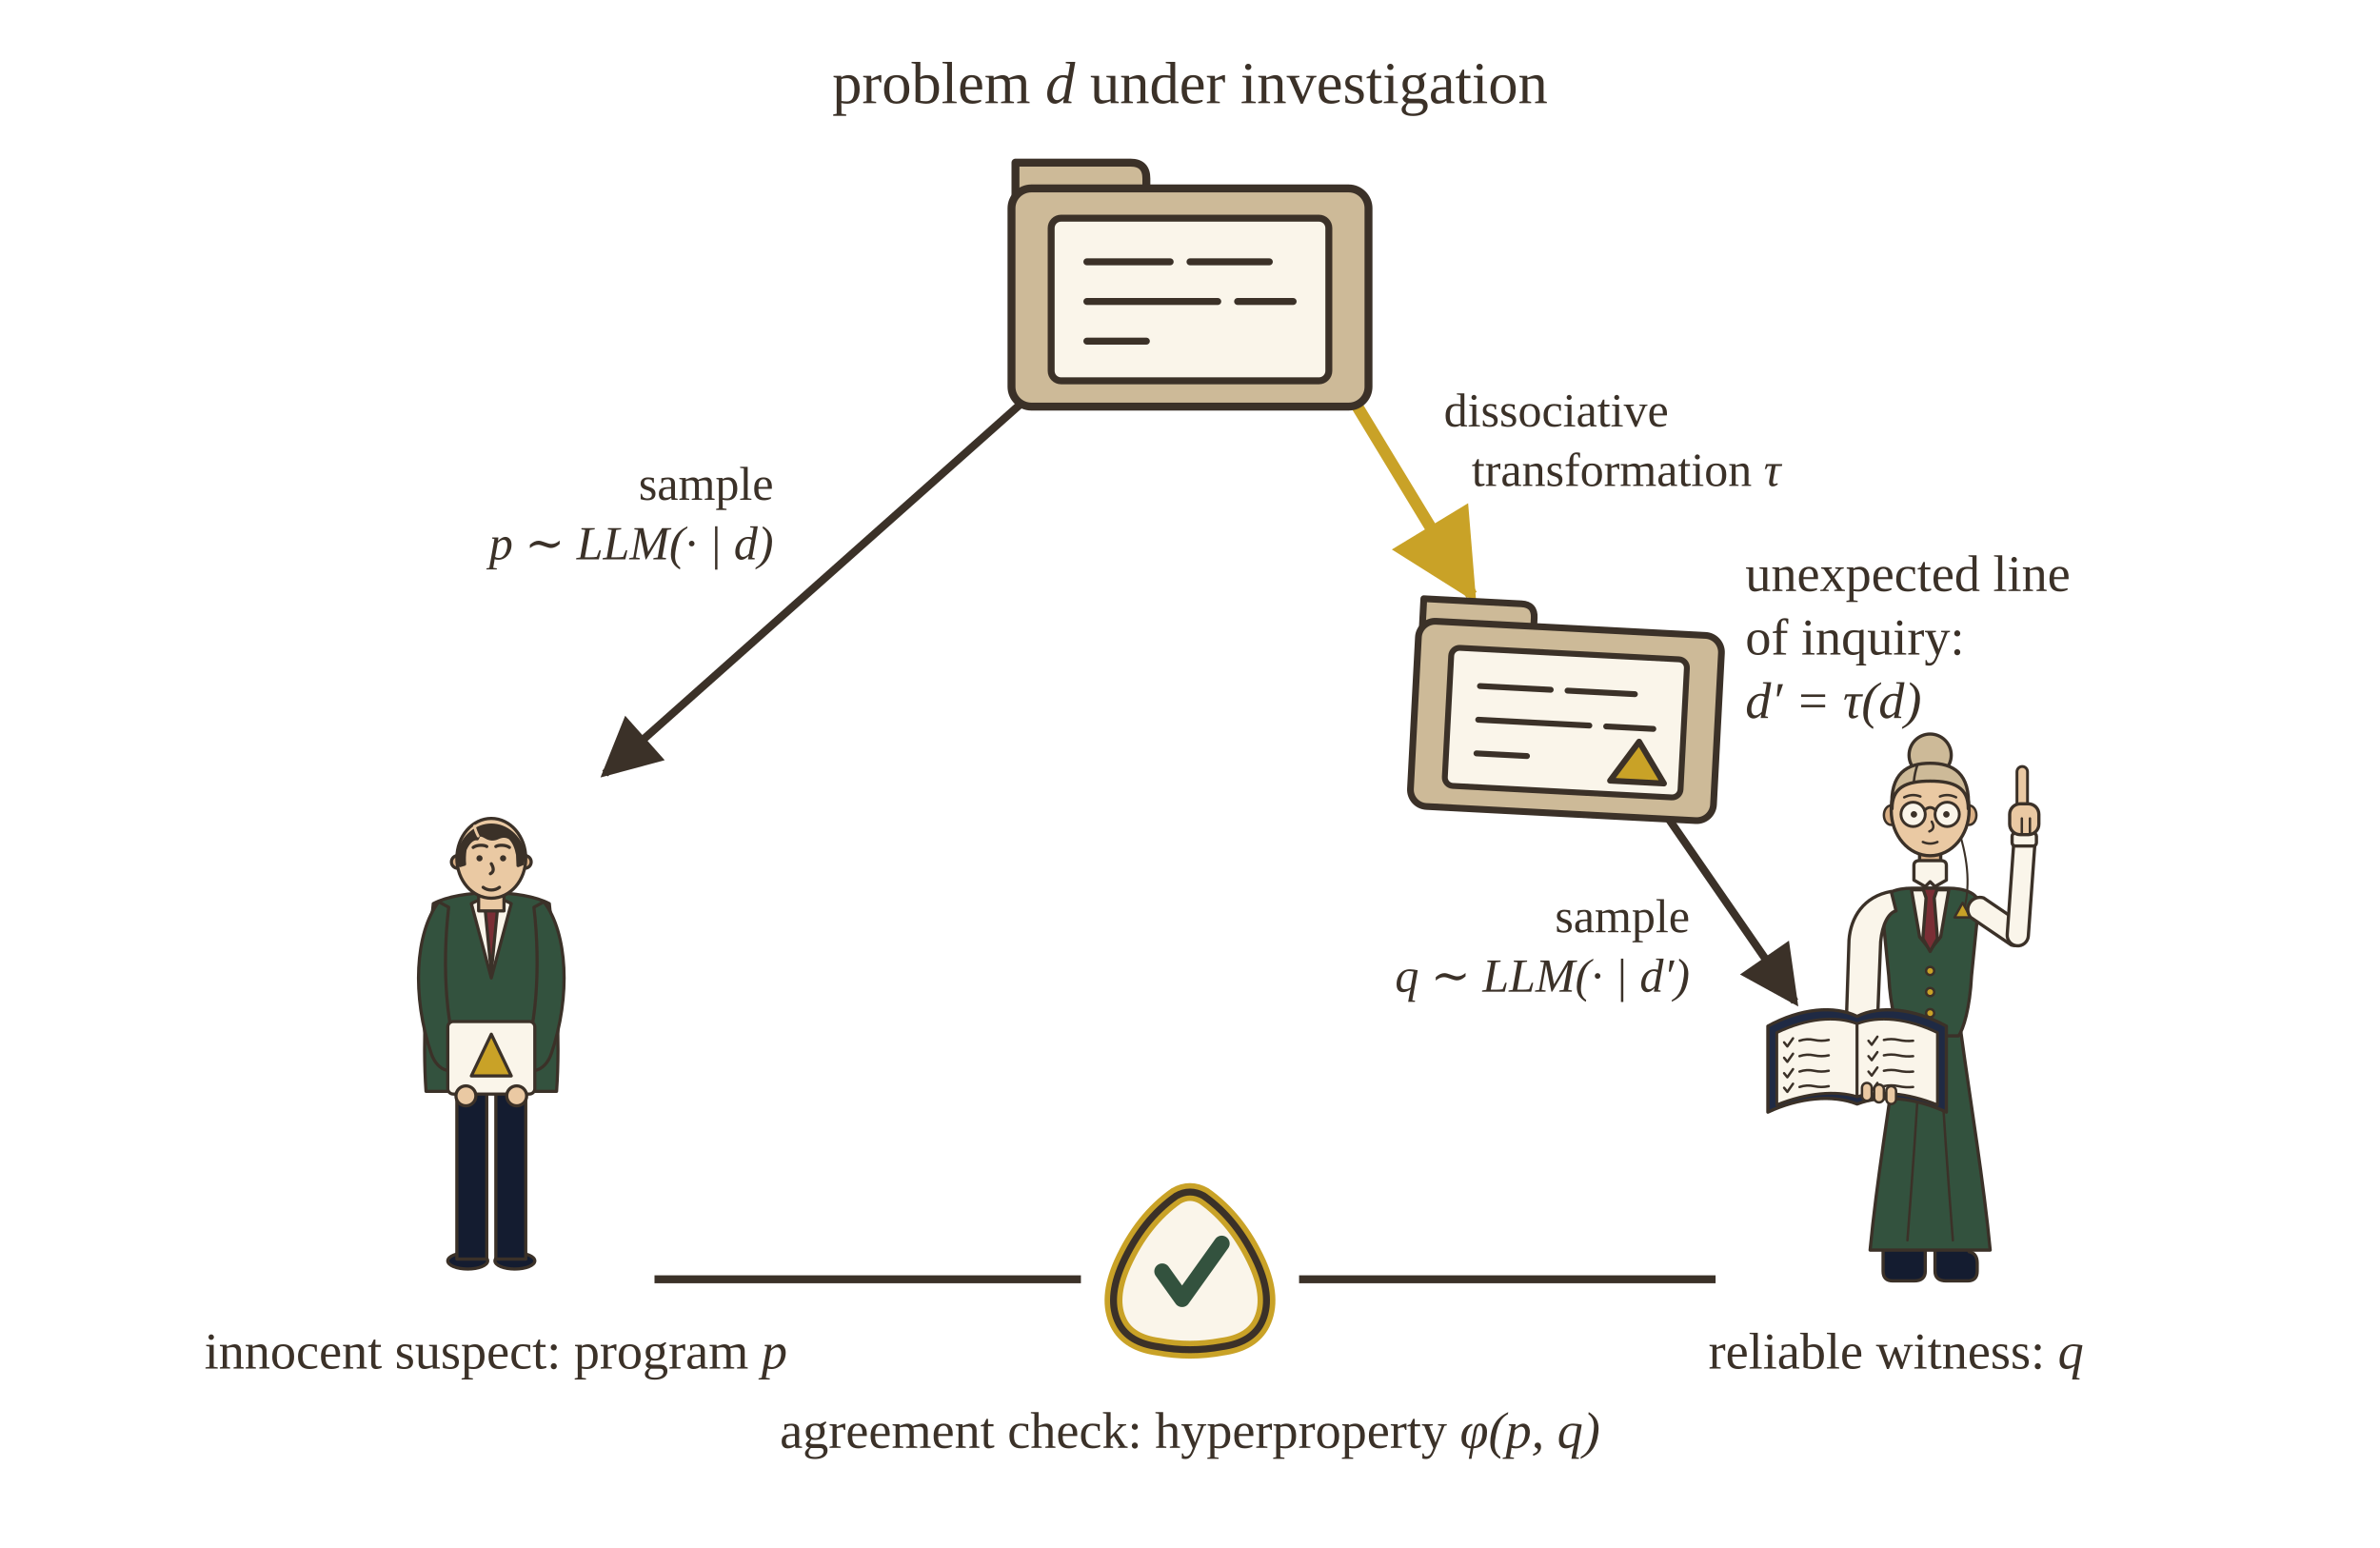
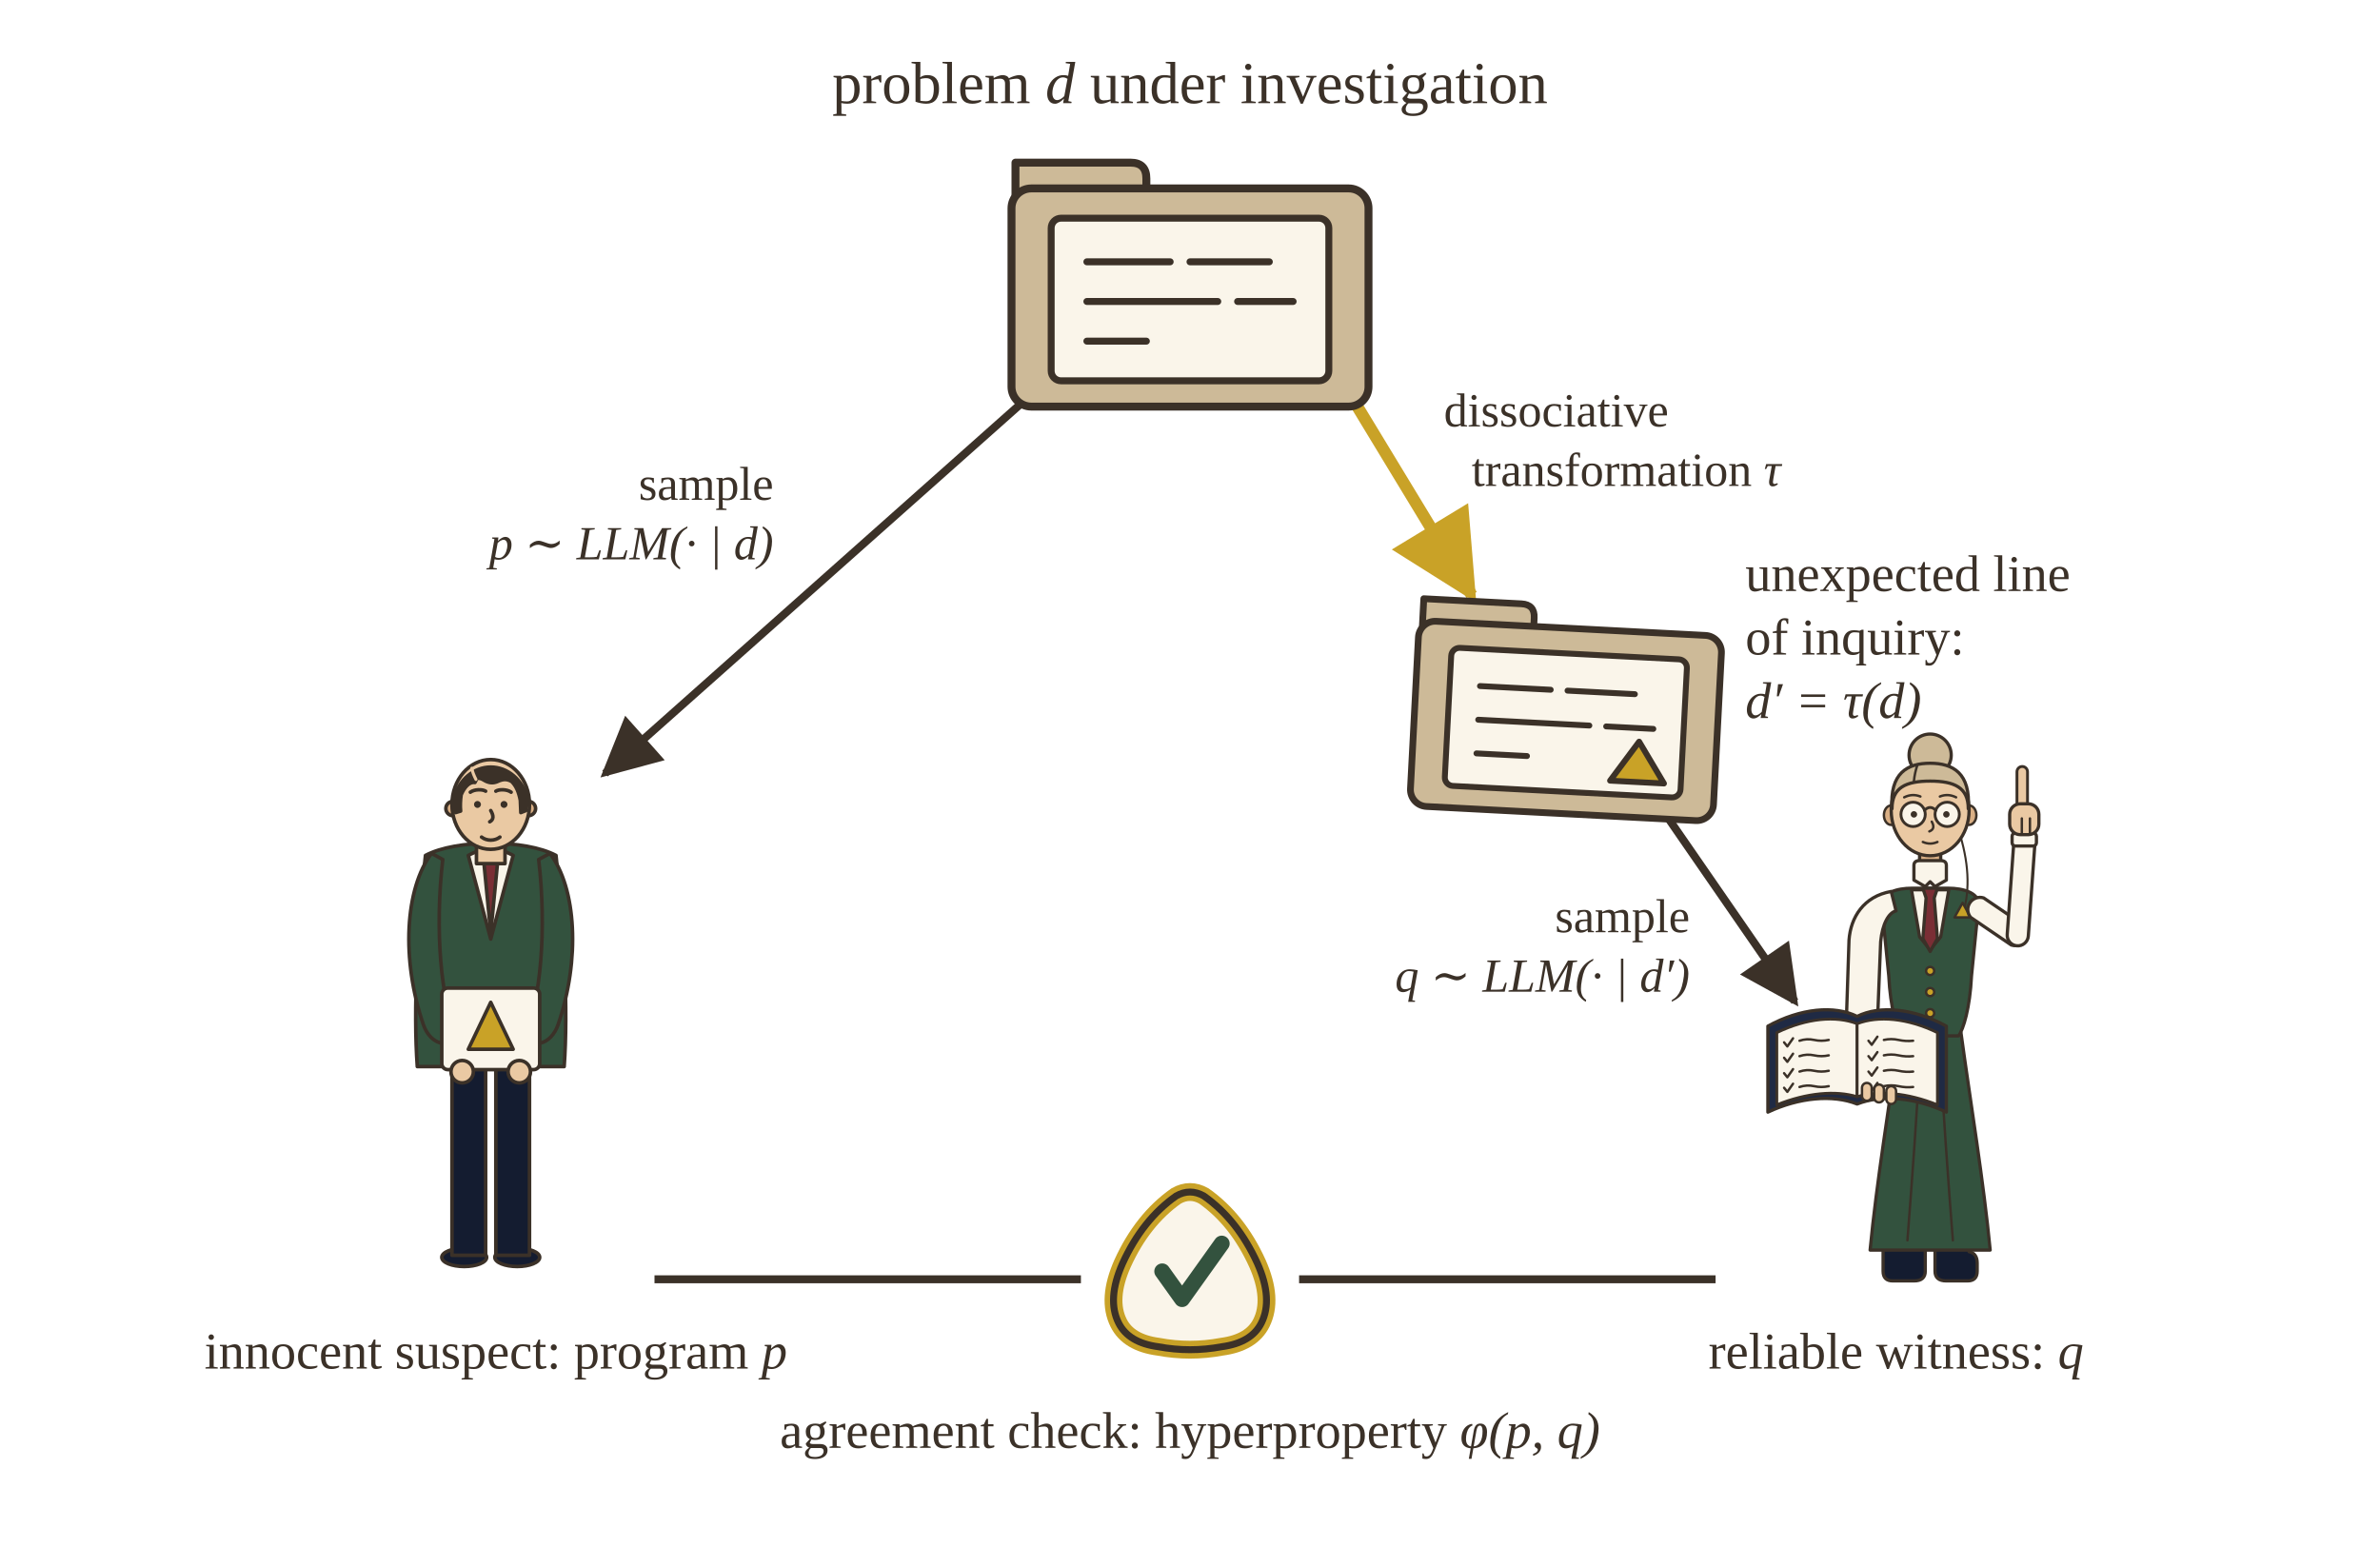
<svg xmlns="http://www.w3.org/2000/svg" viewBox="0 0 1200 780" font-family="Georgia, 'Times New Roman', serif">
  <defs>
    <marker id="arrow" viewBox="0 0 12 12" refX="10" refY="6" markerWidth="9" markerHeight="9" orient="auto-start-reverse">
      <path d="M 1 1 L 11 6 L 1 11 Z" fill="#3B3128" />
    </marker>
    <marker id="arrow-brass" viewBox="0 0 12 12" refX="10" refY="6" markerWidth="9" markerHeight="9" orient="auto-start-reverse">
      <path d="M 1 1 L 11 6 L 1 11 Z" fill="#C9A227" />
    </marker>
    <g id="folder" stroke="#3B3128" stroke-width="4" stroke-linejoin="round" stroke-linecap="round">
      <path d="M -88 -58 L -30 -58 Q -22 -58 -22 -50 L -22 -42 L -88 -42 Z" fill="#CDBA98" />
      <rect x="-90" y="-45" width="180" height="110" rx="10" fill="#CDBA98" />
      <rect x="-70" y="-30" width="140" height="82" rx="5" fill="#FAF5EA" stroke-width="3.5" />
      <g fill="none" stroke-width="3.5">
        <path d="M -52 -8 L -10 -8" />
        <path d="M 0 -8 L 40 -8" />
        <path d="M -52 12 L 14 12" />
        <path d="M 24 12 L 52 12" />
        <path d="M -52 32 L -22 32" />
      </g>
    </g>
  </defs>
  <path d="M 530 190 L 305 390" fill="none" stroke="#3B3128" stroke-width="4" marker-end="url(#arrow)" />
  <path d="M 668 178 L 742 300" fill="none" stroke="#C9A227" stroke-width="6" marker-end="url(#arrow-brass)" />
  <path d="M 838 408 L 905 505" fill="none" stroke="#3B3128" stroke-width="4" marker-end="url(#arrow)" />
  <path d="M 330 645 L 545 645" fill="none" stroke="#3B3128" stroke-width="4" />
  <path d="M 655 645 L 865 645" fill="none" stroke="#3B3128" stroke-width="4" />
  <use href="#folder" x="600" y="140" />
  <text x="600" y="52" text-anchor="middle" font-size="30" fill="#3B3128">problem <tspan font-style="italic">d</tspan> under investigation</text>
  <g transform="translate(790,355) scale(0.85) rotate(3)">
    <use href="#folder" />
    <path d="M 44 20 L 60 44 L 28 44 Z" fill="#C9A227" stroke="#3B3128" stroke-width="3.5" stroke-linejoin="round" />
  </g>
  <text x="880" y="298" text-anchor="start" font-size="26" fill="#3B3128">unexpected line</text>
  <text x="880" y="330" text-anchor="start" font-size="26" fill="#3B3128">of inquiry:</text>
  <text x="880" y="362" text-anchor="start" font-size="26" font-style="italic" fill="#3B3128">d′ = τ(d)</text>
  <text x="390" y="252" text-anchor="end" font-size="24" fill="#3B3128">sample</text>
  <text x="390" y="282" text-anchor="end" font-size="24" font-style="italic" fill="#3B3128">p ∼ LLM(· | d)</text>
  <text x="728" y="215" text-anchor="start" font-size="24" fill="#3B3128">dissociative</text>
  <text x="742" y="245" text-anchor="start" font-size="24" fill="#3B3128">transformation <tspan font-style="italic">τ</tspan>
  </text>
  <text x="852" y="470" text-anchor="end" font-size="24" fill="#3B3128">sample</text>
  <text x="852" y="500" text-anchor="end" font-size="24" font-style="italic" fill="#3B3128">q ∼ LLM(· | d′)</text>
-   <svg x="202" y="375" width="96" height="270" viewBox="880 70 210 590">
+   <svg x="196" y="340" width="108" height="305" viewBox="880 70 210 590">
    <g transform="translate(980,648)" stroke="#3B3128" stroke-width="3.5" stroke-linejoin="round" stroke-linecap="round">
      <ellipse cx="-26" cy="-8" rx="22" ry="9" fill="#141C30" />
      <ellipse cx="26" cy="-8" rx="22" ry="9" fill="#141C30" />
      <rect x="-38" y="-198" width="33" height="188" fill="#141C30" />
      <rect x="5" y="-198" width="33" height="188" fill="#141C30" />
      <path d="M -64,-402 C -72,-330 -76,-250 -72,-195 L 72,-195 C 76,-250 72,-330 64,-402 C 34,-418 -34,-418 -64,-402 Z" fill="#33523E" />
      <path d="M -22,-402 L 0,-320 L 22,-402 C 8,-410 -8,-410 -22,-402 Z" fill="#FAF5EA" />
      <path d="M -7,-398 L 0,-326 L 7,-398 Z" fill="#7A2E35" />
      <rect x="-14" y="-424" width="28" height="30" fill="#EAC9A3" />
      <path d="M -58,-404 C -84,-370 -88,-300 -66,-236 C -59,-216 -40,-212 -33,-226 C -49,-258 -55,-330 -47,-398 Z" fill="#33523E" />
      <path d="M 58,-404 C 84,-370 88,-300 66,-236 C 59,-216 40,-212 33,-226 C 49,-258 55,-330 47,-398 Z" fill="#33523E" />
      <rect x="-48" y="-272" width="96" height="80" rx="6" fill="#FAF5EA" />
      <path d="M 0,-258 L 22,-212 L -22,-212 Z" fill="#C9A227" />
      <circle cx="-28" cy="-190" r="11" fill="#EAC9A3" />
      <circle cx="28" cy="-190" r="11" fill="#EAC9A3" />
      <circle cx="-37" cy="-448" r="7" fill="#D9AF85" />
      <circle cx="37" cy="-448" r="7" fill="#D9AF85" />
      <ellipse cx="0" cy="-452" rx="38" ry="44" fill="#EAC9A3" />
      <path d="M -36.2,-458 A 38 44 0 0 1 36.2,-458 L 34.5,-446 L 29.5,-444 L 29,-456 C 27.5,-464 25,-470 20.5,-474.5 C 14.5,-478 10,-476 5.5,-474 C 1,-472.5 -3,-473.5 -7,-476 C -9.5,-477.5 -11.5,-478 -13.5,-477.5 L -15.5,-473.5 C -21,-474.5 -26,-468.5 -29,-461.5 C -29.8,-456 -30,-450 -29.5,-445.5 L -34.5,-444 L -35.8,-452 C -36,-454 -36.2,-456 -36.2,-458 Z" fill="#3B3128" />
      <path d="M -14.5,-476.5 C -16.5,-480.5 -18,-484 -18.5,-487.5" fill="none" stroke="#EAC9A3" stroke-width="3" />
      <circle cx="-13" cy="-452" r="3.4" fill="#3B3128" stroke="none" />
      <circle cx="13" cy="-452" r="3.4" fill="#3B3128" stroke="none" />
      <path d="M -20,-464 C -16,-467 -8,-467 -5,-465" fill="none" />
      <path d="M 5,-465 C 8,-467 16,-467 20,-464" fill="none" />
      <path d="M 0,-446 C 3,-441 3,-437 -1,-435" fill="none" />
      <path d="M -9,-420 C -4,-416 4,-416 9,-420" fill="none" />
    </g>
  </svg>
  <text x="250" y="690" text-anchor="middle" font-size="26" fill="#3B3128">innocent suspect: program <tspan font-style="italic">p</tspan>
  </text>
  <svg x="866" y="352" width="180" height="307" viewBox="60 20 440 750">
    <g transform="translate(22,0)" stroke="#3B3128" stroke-width="4" stroke-linejoin="round" stroke-linecap="round">
      <g>
        <path d="M 252 690 L 294 690 L 294 726 Q 294 738 280 738 L 254 738 Q 242 738 242 726 L 242 702 Q 242 692 252 690 Z" fill="#141C30" />
        <path d="M 306 690 L 348 690 L 348 702 Q 358 704 358 716 L 358 726 Q 358 738 346 738 L 320 738 Q 306 738 306 726 Z" fill="#141C30" />
      </g>
      <g>
        <path d="M 262 432 L 338 432 C 350 520 366 616 374 700 L 226 700 C 234 616 250 520 262 432 Z" fill="#33523E" />
        <path d="M 288 450 C 284 530 278 610 272 688" fill="none" stroke-width="3" />
        <path d="M 312 450 C 316 530 322 610 328 688" fill="none" stroke-width="3" />
      </g>
      <path d="M 287 200 L 313 200 L 313 240 L 287 240 Z" fill="#D9AF85" />
      <g>
        <path d="M 278 254 C 258 254 242 260 240 272 L 249 362 C 251 402 259 428 265 436 L 335 436 C 341 428 349 402 351 362 L 360 272 C 358 260 342 254 322 254 Z" fill="#33523E" />
        <path d="M 277 256 L 323 256 L 313 314 L 300 330 L 287 314 Z" fill="#FAF5EA" />
        <path d="M 291 254 L 309 254 L 305 266 L 309 316 L 300 332 L 291 316 L 295 266 Z" fill="#7A2E35" />
        <path d="M 280 226 Q 280 220 287 220 L 313 220 Q 320 220 320 226 L 320 244 L 306 252 L 300 246 L 294 252 L 280 244 Z" fill="#FAF5EA" />
        <circle cx="300" cy="356" r="5" fill="#C9A227" stroke-width="3" />
        <circle cx="300" cy="382" r="5" fill="#C9A227" stroke-width="3" />
        <circle cx="300" cy="408" r="5" fill="#C9A227" stroke-width="3" />
        <path d="M 333 176 C 346 214 350 248 342 280" fill="none" stroke-width="2.5" />
        <path d="M 340 272 L 350 290 L 330 290 Z" fill="#C9A227" stroke-width="3" />
      </g>
      <circle cx="300" cy="90" r="26" fill="#CDBA98" />
      <g>
        <ellipse cx="252" cy="164" rx="9" ry="12" fill="#D9AF85" stroke-width="3" />
        <ellipse cx="348" cy="164" rx="9" ry="12" fill="#D9AF85" stroke-width="3" />
        <ellipse cx="300" cy="158" rx="48" ry="56" fill="#EAC9A3" />
        <path d="M 253 156 C 250 112 272 100 300 100 C 328 100 350 112 347 156 C 347 130 330 122 300 122 C 270 122 253 130 253 156 Z" fill="#CDBA98" />
        <path d="M 284 103 Q 281 112 280 122" fill="none" stroke-width="3" />
        <path d="M 268 142 Q 278 137 288 141" fill="none" stroke-width="3" />
        <path d="M 312 141 Q 322 137 332 142" fill="none" stroke-width="3" />
        <circle cx="279" cy="163" r="15" fill="#FAF5EA" stroke-width="3.5" />
        <circle cx="321" cy="163" r="15" fill="#FAF5EA" stroke-width="3.5" />
        <path d="M 293 158 Q 300 151 307 158" fill="none" stroke-width="3.5" />
        <circle cx="280" cy="163" r="4" fill="#3B3128" stroke="none" />
        <circle cx="320" cy="163" r="4" fill="#3B3128" stroke="none" />
        <path d="M 302 172 Q 307 181 299 184" fill="none" stroke-width="3" />
        <path d="M 291 197 Q 300 201 309 197" fill="none" stroke-width="3" />
      </g>
      <path d="M 252 258 C 218 264 202 290 200 318 L 195 470 L 233 472 L 239 320 C 241 298 249 284 258 282 Z" fill="#FAF5EA" />
      <g>
        <path d="M 100 424 C 140 402 182 398 210 412 C 238 398 280 402 320 424 L 320 530 C 282 512 240 508 210 520 C 180 508 138 512 100 530 Z" fill="#1F2A44" />
        <path d="M 111 432 C 148 414 184 411 210 421 L 210 511 C 184 503 148 506 111 521 Z" fill="#FAF5EA" stroke-width="3.5" />
        <path d="M 309 432 C 272 414 236 411 210 421 L 210 511 C 236 503 272 506 309 521 Z" fill="#FAF5EA" stroke-width="3.5" />
        <g fill="none" stroke-width="3">
          <path d="M 120 444 l 4 5 l 7 -10" />
          <path d="M 139 442 q 9 -3 18 -1 q 9 2 18 0" />
          <path d="M 120 463 l 4 5 l 7 -10" />
          <path d="M 139 461 q 9 -3 18 -1 q 9 2 18 0" />
          <path d="M 120 482 l 4 5 l 7 -10" />
          <path d="M 139 480 q 9 -3 18 -1 q 9 2 18 0" />
          <path d="M 120 500 l 4 5 l 7 -10" />
          <path d="M 139 499 q 9 -3 18 -1 q 9 2 18 0" />
        </g>
        <g fill="none" stroke-width="3">
          <path d="M 224 442 l 4 5 l 7 -10" />
          <path d="M 243 441 q 9 -2 18 0 q 9 2 18 1" />
          <path d="M 224 461 l 4 5 l 7 -10" />
          <path d="M 243 460 q 9 -2 18 0 q 9 2 18 1" />
          <path d="M 224 480 l 4 5 l 7 -10" />
          <path d="M 243 479 q 9 -2 18 0 q 9 2 18 1" />
          <path d="M 224 499 l 4 5 l 7 -10" />
          <path d="M 243 498 q 9 -2 18 0 q 9 2 18 1" />
        </g>
        <g fill="#EAC9A3" stroke-width="3">
          <rect x="216" y="494" width="12" height="22" rx="6" />
          <rect x="231" y="496" width="12" height="22" rx="6" />
          <rect x="246" y="498" width="12" height="22" rx="6" />
        </g>
      </g>
      <g>
        <path d="M 366 266 L 416 300 A 15 15 0 0 1 400 324 L 350 290 A 15 15 0 0 1 366 266 Z" fill="#FAF5EA" />
        <path d="M 395 311 L 403 199 A 13 13 0 0 1 429 201 L 421 313 A 13 13 0 0 1 395 311 Z" fill="#FAF5EA" />
        <rect x="401" y="186" width="30" height="16" rx="4" fill="#FAF5EA" />
        <rect x="407" y="104" width="13" height="56" rx="6.5" fill="#EAC9A3" stroke-width="3.5" />
        <rect x="398" y="150" width="36" height="38" rx="13" fill="#EAC9A3" />
        <path d="M 413 186 L 413 168" fill="none" stroke-width="3" />
        <path d="M 423 186 L 423 168" fill="none" stroke-width="3" />
      </g>
    </g>
  </svg>
  <text x="956" y="690" text-anchor="middle" font-size="26" fill="#3B3128">reliable witness: <tspan font-style="italic">q</tspan>
  </text>
  <g transform="translate(600,645)">
    <path d="M -7 -42 Q 0 -46 7 -42 Q 24 -30 34 -8 Q 42 10 36 22 Q 31 32 16 34 Q 0 37 -16 34 Q -31 32 -36 22 Q -42 10 -34 -8 Q -24 -30 -7 -42 Z" fill="#FAF5EA" stroke="#C9A227" stroke-width="9" />
    <path d="M -7 -42 Q 0 -46 7 -42 Q 24 -30 34 -8 Q 42 10 36 22 Q 31 32 16 34 Q 0 37 -16 34 Q -31 32 -36 22 Q -42 10 -34 -8 Q -24 -30 -7 -42 Z" fill="none" stroke="#3B3128" stroke-width="3.5" stroke-linejoin="round" />
    <path d="M -14 -4 L -4 10 L 16 -18" fill="none" stroke="#33523E" stroke-width="8" stroke-linecap="round" stroke-linejoin="round" />
  </g>
  <text x="600" y="730" text-anchor="middle" font-size="26" fill="#3B3128">agreement check: hyperproperty <tspan font-style="italic">φ(p, q)</tspan>
  </text>
</svg>
